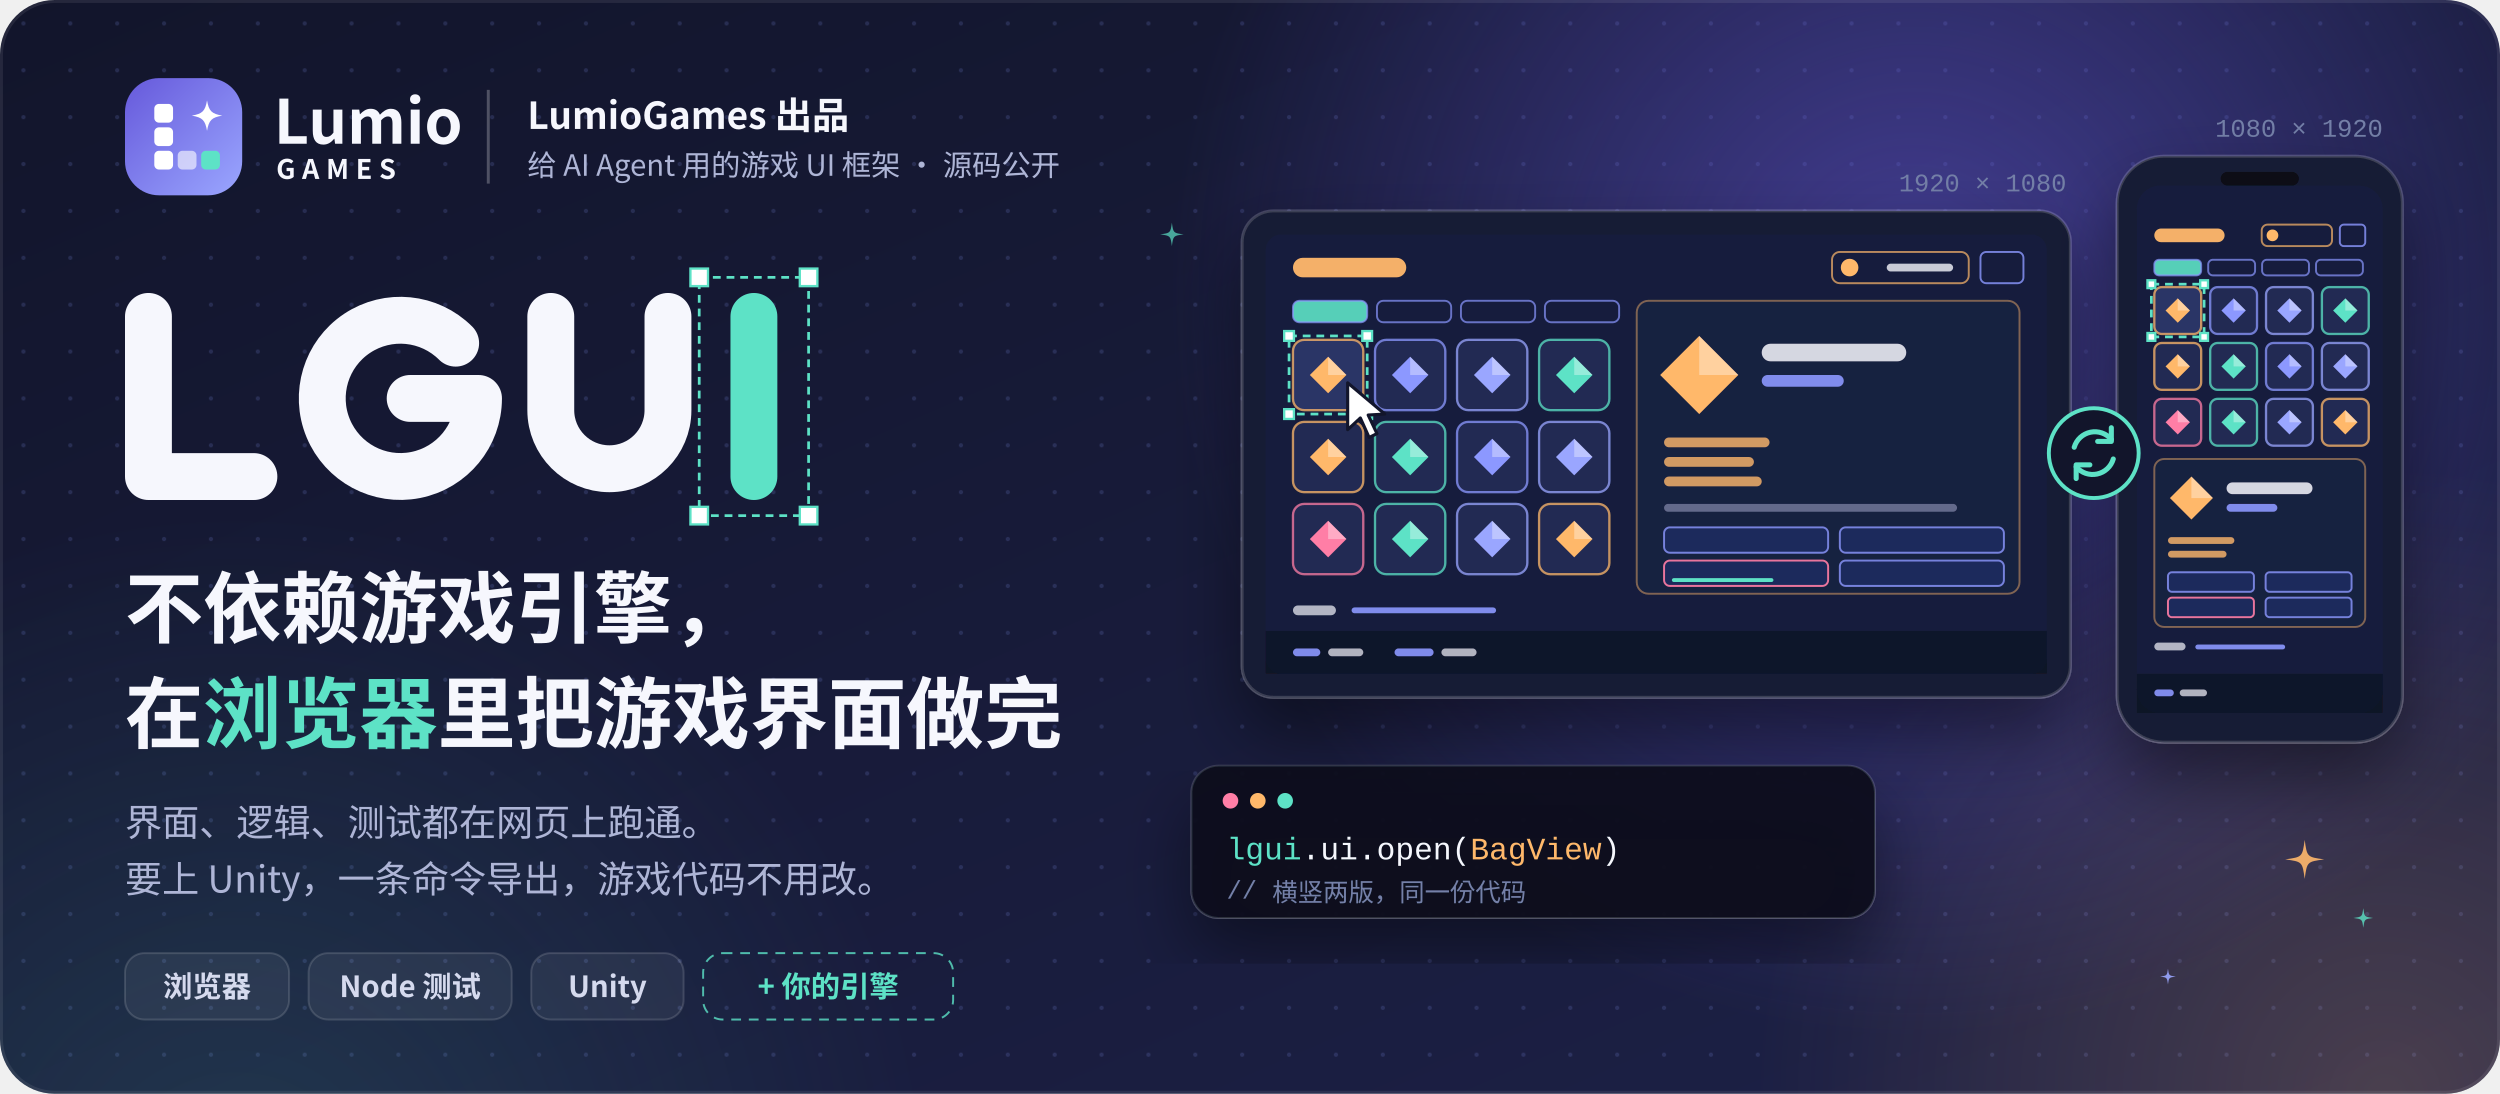
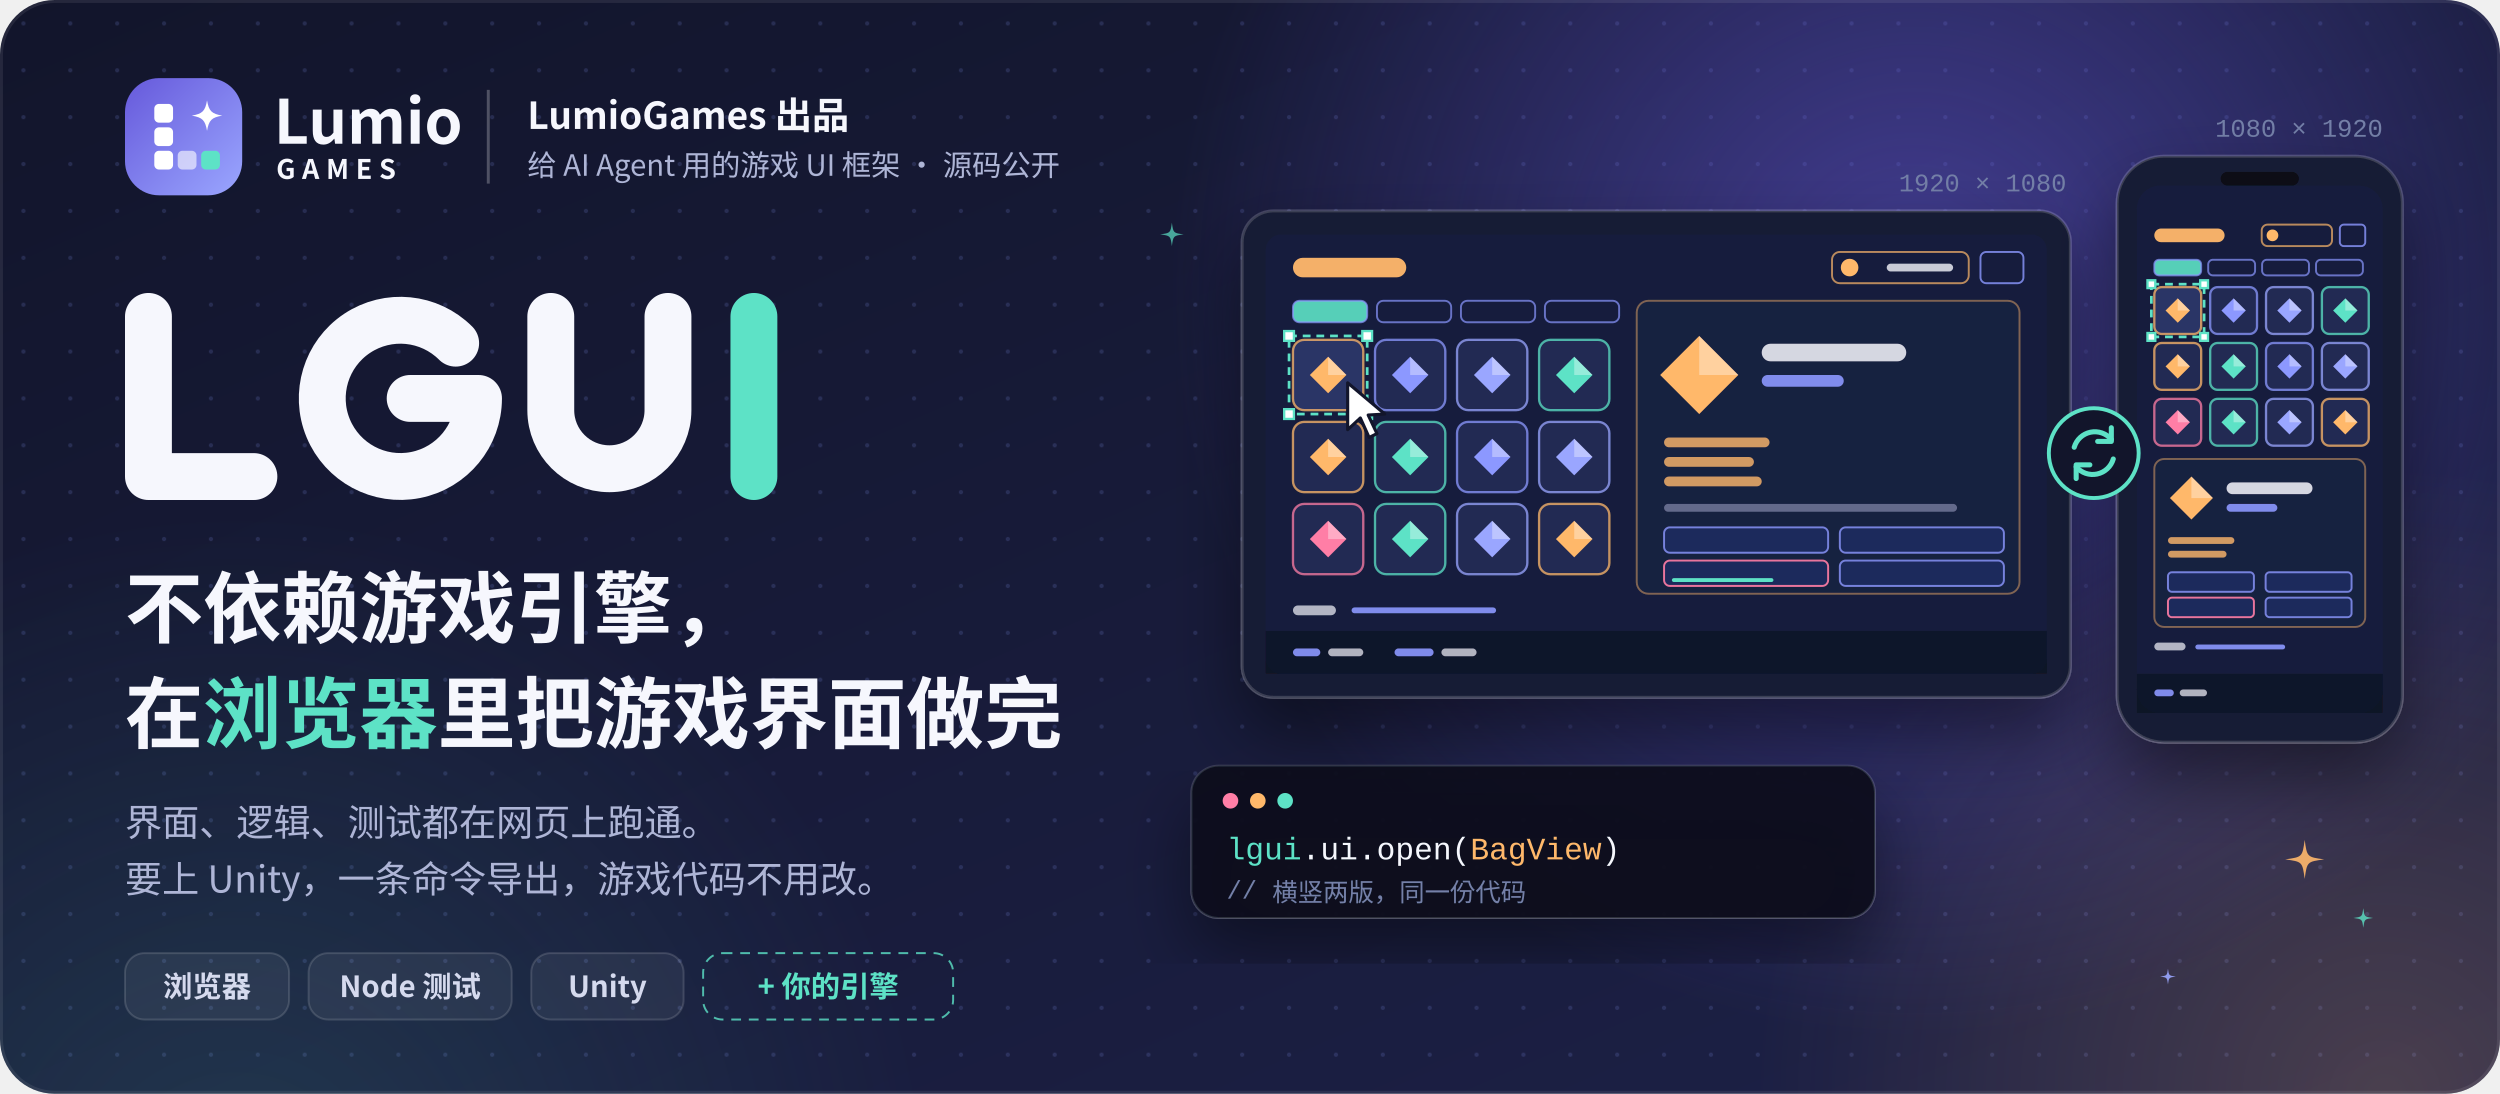
<svg xmlns="http://www.w3.org/2000/svg" viewBox="0 0 1280 560" width="1280" height="560" role="img" aria-label="LumioGames 出品 · LGUI：不依赖游戏引擎，在浏览器里把游戏界面做完 · lumio.games">
  <defs>
    <linearGradient id="bg" x1="0" y1="0" x2="1" y2="1">
      <stop offset="0" stop-color="#12152B" />
      <stop offset="1" stop-color="#1D2148" />
    </linearGradient>
    <radialGradient id="gTeal" cx=".5" cy=".5" r=".5">
      <stop offset="0" stop-color="#6659DB" stop-opacity=".55" />
      <stop offset="1" stop-color="#6659DB" stop-opacity="0" />
    </radialGradient>
    <radialGradient id="gAmber" cx=".5" cy=".5" r=".5">
      <stop offset="0" stop-color="#FFB86B" stop-opacity=".20" />
      <stop offset="1" stop-color="#FFB86B" stop-opacity="0" />
    </radialGradient>
    <radialGradient id="gViolet" cx=".5" cy=".5" r=".5">
      <stop offset="0" stop-color="#5DE2C6" stop-opacity=".14" />
      <stop offset="1" stop-color="#5DE2C6" stop-opacity="0" />
    </radialGradient>
    <pattern id="dots" width="24" height="24" patternUnits="userSpaceOnUse">
      <circle cx="12" cy="12" r="1.1" fill="#8CA0FF" fill-opacity=".16" />
    </pattern>
    <clipPath id="round">
      <rect width="1280" height="560" rx="28" />
    </clipPath>
    <filter id="shadow" x="-20%" y="-20%" width="140%" height="150%">
      <feDropShadow dx="0" dy="18" stdDeviation="18" flood-color="#000" flood-opacity=".45" />
    </filter>
  </defs>
  <g clip-path="url(#round)">
    <rect width="1280" height="560" fill="url(#bg)" />
    <rect width="1280" height="560" fill="url(#dots)" />
    <circle cx="980" cy="150" r="380" fill="url(#gTeal)" />
    <circle cx="1220" cy="560" r="320" fill="url(#gAmber)" />
    <circle cx="120" cy="620" r="360" fill="url(#gViolet)" />
    <g transform="translate(64 40) scale(0.6)">
      <defs>
        <linearGradient id="heroMark" x1="0" y1="0" x2="1" y2="1">
          <stop offset="0" stop-color="#6659db" />
          <stop offset="1" stop-color="#9aa6ff" />
        </linearGradient>
      </defs>
      <rect width="100" height="100" rx="29" fill="url(#heroMark)" />
      <rect x="25" y="22" width="16" height="16" rx="4" fill="#fff" />
      <rect x="25" y="42" width="16" height="16" rx="4" fill="#fff" />
      <rect x="25" y="62" width="16" height="16" rx="4" fill="#fff" />
      <rect x="45" y="62" width="16" height="16" rx="4" fill="#fff" fill-opacity=".6" />
      <rect x="65" y="62" width="16" height="16" rx="4" fill="#5de2c6" />
      <path d="M70 19C71.56 28.1 73.9 30.44 83 32C73.9 33.56 71.56 35.9 70 45C68.44 35.9 66.1 33.56 57 32C66.1 30.44 68.44 28.1 70 19Z" fill="#fff" />
    </g>
    <text x="140.2" y="73.6" font-family="-apple-system,BlinkMacSystemFont,'Segoe UI','PingFang SC','Microsoft YaHei','Noto Sans CJK SC',system-ui,sans-serif" font-size="31.2" font-weight="800" fill="#F6F7FD">Lumio</text>
    <text x="141.4" y="91.6" font-family="-apple-system,BlinkMacSystemFont,'Segoe UI','PingFang SC','Microsoft YaHei','Noto Sans CJK SC',system-ui,sans-serif" font-size="13.8" font-weight="700" letter-spacing="3.45" fill="#F6F7FD">GAMES</text>
    <path d="M250 46V94" stroke="#fff" stroke-opacity=".25" stroke-width="1.5" />
    <text font-family="-apple-system,BlinkMacSystemFont,'Segoe UI','PingFang SC','Microsoft YaHei','Noto Sans CJK SC',system-ui,sans-serif">
      <tspan x="270" y="66" font-size="19" font-weight="800" fill="#F6F7FD">LumioGames 出品</tspan>
      <tspan x="270" y="90" font-size="15" font-weight="500" fill="#AEB5D6">给 AI Agent 用的游戏 UI 框架 · 源码公开</tspan>
    </text>
    <g transform="translate(0 30)">
      <g fill="none" stroke-linecap="round" stroke-linejoin="round" stroke-width="24">
        <path d="M76 132V214H130" stroke="#F6F7FD" />
        <path d="M233.3 145.7A40 40 0 1 0 245 174H210" stroke="#F6F7FD" />
        <path d="M282 132V180A30 30 0 0 0 342 180V132" stroke="#F6F7FD" />
        <path d="M386 132V214" stroke="#5DE2C6" />
      </g>
-       <rect x="358" y="112" width="56" height="122" fill="none" stroke="#5DE2C6" stroke-width="1.4" stroke-dasharray="4 3" />
-       <rect x="353.5" y="107.5" width="9" height="9" fill="#fff" stroke="#5DE2C6" stroke-width="1.2" />
-       <rect x="409.5" y="107.5" width="9" height="9" fill="#fff" stroke="#5DE2C6" stroke-width="1.2" />
-       <rect x="353.5" y="229.5" width="9" height="9" fill="#fff" stroke="#5DE2C6" stroke-width="1.2" />
-       <rect x="409.5" y="229.5" width="9" height="9" fill="#fff" stroke="#5DE2C6" stroke-width="1.2" />
    </g>
    <text font-family="-apple-system,BlinkMacSystemFont,'Segoe UI','PingFang SC','Microsoft YaHei','Noto Sans CJK SC',system-ui,sans-serif" font-size="40" font-weight="800" fill="#F6F7FD">
      <tspan x="64" y="326">不依赖游戏引擎，</tspan>
      <tspan x="64" y="380">在<tspan fill="#5DE2C6">浏览器</tspan>里把游戏界面做完</tspan>
    </text>
    <text font-family="-apple-system,BlinkMacSystemFont,'Segoe UI','PingFang SC','Microsoft YaHei','Noto Sans CJK SC',system-ui,sans-serif" font-size="19" fill="#AEB5D6">
      <tspan x="64" y="428">界面、逻辑、测试都在网页上跑通。</tspan>
      <tspan x="64" y="457">要上 Unity，一条命令导出，游戏代码不用改。</tspan>
    </text>
    <rect x="64" y="488" width="84" height="34" rx="10" fill="#fff" fill-opacity="0.06" stroke="#fff" stroke-opacity="0.14" />
    <text x="106" y="510.5" text-anchor="middle" font-family="-apple-system,BlinkMacSystemFont,'Segoe UI','PingFang SC','Microsoft YaHei','Noto Sans CJK SC',system-ui,sans-serif" font-size="15" font-weight="600" fill="#D5DAEE">浏览器</text>
    <rect x="158" y="488" width="104" height="34" rx="10" fill="#fff" fill-opacity="0.06" stroke="#fff" stroke-opacity="0.14" />
    <text x="210" y="510.5" text-anchor="middle" font-family="-apple-system,BlinkMacSystemFont,'Segoe UI','PingFang SC','Microsoft YaHei','Noto Sans CJK SC',system-ui,sans-serif" font-size="15" font-weight="600" fill="#D5DAEE">Node 测试</text>
    <rect x="272" y="488" width="78" height="34" rx="10" fill="#fff" fill-opacity="0.06" stroke="#fff" stroke-opacity="0.14" />
    <text x="311" y="510.5" text-anchor="middle" font-family="-apple-system,BlinkMacSystemFont,'Segoe UI','PingFang SC','Microsoft YaHei','Noto Sans CJK SC',system-ui,sans-serif" font-size="15" font-weight="600" fill="#D5DAEE">Unity</text>
    <rect x="360" y="488" width="128" height="34" rx="10" fill="#fff" fill-opacity="0" stroke="#5DE2C6" stroke-opacity="0.8" stroke-dasharray="5 4" />
    <text x="424" y="510.5" text-anchor="middle" font-family="-apple-system,BlinkMacSystemFont,'Segoe UI','PingFang SC','Microsoft YaHei','Noto Sans CJK SC',system-ui,sans-serif" font-size="15" font-weight="600" fill="#5DE2C6">+ 你的引擎</text>
    <text x="1058" y="98" text-anchor="end" font-family="'SF Mono',Menlo,Consolas,'Liberation Mono',monospace" font-size="13" fill="#7480A8">1920 × 1080</text>
    <g filter="url(#shadow)">
      <rect x="636" y="108" width="424" height="249" rx="16" fill="#171C34" stroke="#fff" stroke-opacity=".16" stroke-width="1.5" />
      <g transform="translate(648 120)">
        <rect width="400" height="225" rx="8" fill="#131B3C" />
        <rect x="14" y="12" width="58" height="10" rx="5" fill="#FFB86B" opacity="0.95" />
        <rect x="290" y="9" width="70" height="16" rx="4" fill="none" stroke="#FFB86B" stroke-opacity=".7" />
        <circle cx="299" cy="17" r="4.5" fill="#FFB86B" />
        <rect x="318" y="15" width="34" height="4" rx="2" fill="#F6F7FD" opacity="0.8" />
        <rect x="366" y="9" width="22" height="16" rx="3" fill="none" stroke="#8C98FF" stroke-opacity=".8" />
        <rect x="14" y="34" width="38" height="11" rx="3.3" fill="#5DE2C6" fill-opacity="0.9" stroke="#8C98FF" stroke-opacity=".7" stroke-width="1" />
        <rect x="57" y="34" width="38" height="11" rx="3.3" fill="none" fill-opacity="0" stroke="#8C98FF" stroke-opacity=".7" stroke-width="1" />
        <rect x="100" y="34" width="38" height="11" rx="3.3" fill="none" fill-opacity="0" stroke="#8C98FF" stroke-opacity=".7" stroke-width="1" />
        <rect x="143" y="34" width="38" height="11" rx="3.3" fill="none" fill-opacity="0" stroke="#8C98FF" stroke-opacity=".7" stroke-width="1" />
        <rect x="14" y="54" width="36" height="36" rx="5.76" fill="#2A3466" stroke="#FFB86B" stroke-opacity=".75" stroke-width="1.2" />
        <path d="M32 62.64L41.36 72L32 81.36L22.64 72Z" fill="#FFB86B" />
        <path d="M32 62.64L41.36 72L32 72Z" fill="#fff" opacity=".35" />
        <rect x="56" y="54" width="36" height="36" rx="5.76" fill="#232A52" stroke="#8C98FF" stroke-opacity=".75" stroke-width="1.2" />
        <path d="M74 62.64L83.36 72L74 81.36L64.64 72Z" fill="#8C98FF" />
        <path d="M74 62.64L83.36 72L74 72Z" fill="#fff" opacity=".35" />
        <rect x="98" y="54" width="36" height="36" rx="5.76" fill="#232A52" stroke="#9AA6FF" stroke-opacity=".75" stroke-width="1.2" />
        <path d="M116 62.64L125.36 72L116 81.36L106.64 72Z" fill="#9AA6FF" />
        <path d="M116 62.64L125.36 72L116 72Z" fill="#fff" opacity=".35" />
        <rect x="140" y="54" width="36" height="36" rx="5.76" fill="#232A52" stroke="#5DE2C6" stroke-opacity=".75" stroke-width="1.2" />
        <path d="M158 62.64L167.36 72L158 81.36L148.64 72Z" fill="#5DE2C6" />
        <path d="M158 62.64L167.36 72L158 72Z" fill="#fff" opacity=".35" />
        <rect x="14" y="96" width="36" height="36" rx="5.76" fill="#232A52" stroke="#FFB86B" stroke-opacity=".75" stroke-width="1.2" />
        <path d="M32 104.64L41.36 114L32 123.36L22.64 114Z" fill="#FFB86B" />
        <path d="M32 104.64L41.36 114L32 114Z" fill="#fff" opacity=".35" />
        <rect x="56" y="96" width="36" height="36" rx="5.76" fill="#232A52" stroke="#5DE2C6" stroke-opacity=".75" stroke-width="1.2" />
        <path d="M74 104.64L83.36 114L74 123.36L64.64 114Z" fill="#5DE2C6" />
        <path d="M74 104.64L83.36 114L74 114Z" fill="#fff" opacity=".35" />
        <rect x="98" y="96" width="36" height="36" rx="5.76" fill="#232A52" stroke="#8C98FF" stroke-opacity=".75" stroke-width="1.2" />
        <path d="M116 104.64L125.36 114L116 123.36L106.64 114Z" fill="#8C98FF" />
        <path d="M116 104.64L125.36 114L116 114Z" fill="#fff" opacity=".35" />
        <rect x="140" y="96" width="36" height="36" rx="5.76" fill="#232A52" stroke="#9AA6FF" stroke-opacity=".75" stroke-width="1.2" />
        <path d="M158 104.64L167.36 114L158 123.36L148.64 114Z" fill="#9AA6FF" />
        <path d="M158 104.64L167.36 114L158 114Z" fill="#fff" opacity=".35" />
        <rect x="14" y="138" width="36" height="36" rx="5.76" fill="#232A52" stroke="#FF7EA6" stroke-opacity=".75" stroke-width="1.2" />
        <path d="M32 146.64L41.36 156L32 165.36L22.64 156Z" fill="#FF7EA6" />
        <path d="M32 146.64L41.36 156L32 156Z" fill="#fff" opacity=".35" />
        <rect x="56" y="138" width="36" height="36" rx="5.76" fill="#232A52" stroke="#5DE2C6" stroke-opacity=".75" stroke-width="1.2" />
        <path d="M74 146.64L83.36 156L74 165.36L64.64 156Z" fill="#5DE2C6" />
        <path d="M74 146.64L83.36 156L74 156Z" fill="#fff" opacity=".35" />
        <rect x="98" y="138" width="36" height="36" rx="5.76" fill="#232A52" stroke="#9AA6FF" stroke-opacity=".75" stroke-width="1.2" />
        <path d="M116 146.64L125.36 156L116 165.36L106.64 156Z" fill="#9AA6FF" />
        <path d="M116 146.64L125.36 156L116 156Z" fill="#fff" opacity=".35" />
        <rect x="140" y="138" width="36" height="36" rx="5.76" fill="#232A52" stroke="#FFB86B" stroke-opacity=".75" stroke-width="1.2" />
        <path d="M158 146.64L167.36 156L158 165.36L148.64 156Z" fill="#FFB86B" />
        <path d="M158 146.64L167.36 156L158 156Z" fill="#fff" opacity=".35" />
        <rect x="12" y="52" width="40" height="40" fill="none" stroke="#5DE2C6" stroke-width="1.4" stroke-dasharray="4 3" />
        <rect x="9.5" y="49.5" width="5" height="5" fill="#fff" stroke="#5DE2C6" stroke-width="1.2" />
        <rect x="49.5" y="49.5" width="5" height="5" fill="#fff" stroke="#5DE2C6" stroke-width="1.2" />
        <rect x="9.5" y="89.5" width="5" height="5" fill="#fff" stroke="#5DE2C6" stroke-width="1.2" />
        <rect x="49.5" y="89.5" width="5" height="5" fill="#fff" stroke="#5DE2C6" stroke-width="1.2" />
        <rect x="190" y="34" width="196" height="150" rx="6" fill="#fff" fill-opacity=".03" stroke="#FFB86B" stroke-opacity=".45" />
        <path d="M222 52L242 72L222 92L202 72Z" fill="#FFB86B" />
        <path d="M222 52L242 72L222 72Z" fill="#fff" opacity=".35" />
        <rect x="254" y="56" width="74" height="9" rx="4.5" fill="#F6F7FD" opacity="0.85" />
        <rect x="254" y="72" width="42" height="6" rx="3" fill="#8C98FF" opacity="0.9" />
        <rect x="204" y="104" width="54" height="5" rx="2.5" fill="#FFB86B" opacity="0.8" />
        <rect x="204" y="114" width="46" height="5" rx="2.5" fill="#FFB86B" opacity="0.8" />
        <rect x="204" y="124" width="50" height="5" rx="2.5" fill="#FFB86B" opacity="0.8" />
        <rect x="204" y="138" width="150" height="4" rx="2" fill="#AEB5D6" opacity="0.5" />
        <rect x="204" y="150" width="84" height="13" rx="3" fill="#1D2A5C" stroke="#8C98FF" stroke-opacity=".8" />
        <rect x="294" y="150" width="84" height="13" rx="3" fill="#1D2A5C" stroke="#8C98FF" stroke-opacity=".8" />
        <rect x="204" y="167" width="84" height="13" rx="3" fill="#1D2A5C" stroke="#FF7EA6" stroke-opacity=".9" />
        <rect x="208" y="176" width="52" height="2" rx="1" fill="#5DE2C6" opacity="1" />
        <rect x="294" y="167" width="84" height="13" rx="3" fill="#1D2A5C" stroke="#8C98FF" stroke-opacity=".8" />
        <rect x="14" y="190" width="22" height="5" rx="2.5" fill="#F6F7FD" opacity="0.7" />
        <rect x="44" y="191" width="74" height="3" rx="1.5" fill="#8C98FF" opacity="0.9" />
        <rect x="0" y="203" width="400" height="22" fill="#000" opacity=".28" />
        <rect x="14" y="212" width="14" height="4" rx="2" fill="#8C98FF" opacity="0.9" />
        <rect x="32" y="212" width="18" height="4" rx="2" fill="#F6F7FD" opacity="0.7" />
        <rect x="66" y="212" width="20" height="4" rx="2" fill="#8C98FF" opacity="0.9" />
        <rect x="90" y="212" width="18" height="4" rx="2" fill="#F6F7FD" opacity="0.7" />
      </g>
    </g>
    <text x="1220" y="70" text-anchor="end" font-family="'SF Mono',Menlo,Consolas,'Liberation Mono',monospace" font-size="13" fill="#7480A8">1080 × 1920</text>
    <g filter="url(#shadow)">
      <rect x="1084" y="80" width="146" height="300" rx="24" fill="#171C34" stroke="#fff" stroke-opacity=".16" stroke-width="1.5" />
      <g transform="translate(1094 95)">
        <rect width="126" height="270" rx="12" fill="#131B3C" />
        <rect x="9" y="22" width="36" height="7" rx="3.5" fill="#FFB86B" opacity="0.95" />
        <rect x="64" y="20" width="36" height="11" rx="3" fill="none" stroke="#FFB86B" stroke-opacity=".7" />
        <circle cx="69.5" cy="25.5" r="3" fill="#FFB86B" />
        <rect x="104" y="20" width="13" height="11" rx="2" fill="none" stroke="#8C98FF" stroke-opacity=".8" />
        <rect x="9" y="38" width="24" height="8" rx="2.4" fill="#5DE2C6" fill-opacity="0.9" stroke="#8C98FF" stroke-opacity=".7" stroke-width="1" />
        <rect x="36.6" y="38" width="24" height="8" rx="2.4" fill="none" fill-opacity="0" stroke="#8C98FF" stroke-opacity=".7" stroke-width="1" />
        <rect x="64.2" y="38" width="24" height="8" rx="2.4" fill="none" fill-opacity="0" stroke="#8C98FF" stroke-opacity=".7" stroke-width="1" />
        <rect x="91.8" y="38" width="24" height="8" rx="2.4" fill="none" fill-opacity="0" stroke="#8C98FF" stroke-opacity=".7" stroke-width="1" />
        <rect x="9" y="52" width="24" height="24" rx="3.84" fill="#2A3466" stroke="#FFB86B" stroke-opacity=".75" stroke-width="1.2" />
        <path d="M21 57.76L27.24 64L21 70.24L14.76 64Z" fill="#FFB86B" />
        <path d="M21 57.76L27.24 64L21 64Z" fill="#fff" opacity=".35" />
        <rect x="37.6" y="52" width="24" height="24" rx="3.84" fill="#232A52" stroke="#8C98FF" stroke-opacity=".75" stroke-width="1.2" />
        <path d="M49.6 57.76L55.84 64L49.6 70.24L43.36 64Z" fill="#8C98FF" />
        <path d="M49.6 57.76L55.84 64L49.6 64Z" fill="#fff" opacity=".35" />
        <rect x="66.2" y="52" width="24" height="24" rx="3.84" fill="#232A52" stroke="#9AA6FF" stroke-opacity=".75" stroke-width="1.2" />
        <path d="M78.2 57.76L84.44 64L78.2 70.24L71.96 64Z" fill="#9AA6FF" />
        <path d="M78.2 57.76L84.44 64L78.2 64Z" fill="#fff" opacity=".35" />
        <rect x="94.8" y="52" width="24" height="24" rx="3.84" fill="#232A52" stroke="#5DE2C6" stroke-opacity=".75" stroke-width="1.2" />
        <path d="M106.8 57.76L113.04 64L106.8 70.24L100.56 64Z" fill="#5DE2C6" />
        <path d="M106.8 57.76L113.04 64L106.8 64Z" fill="#fff" opacity=".35" />
        <rect x="9" y="80.6" width="24" height="24" rx="3.84" fill="#232A52" stroke="#FFB86B" stroke-opacity=".75" stroke-width="1.2" />
        <path d="M21 86.36L27.24 92.6L21 98.84L14.76 92.6Z" fill="#FFB86B" />
        <path d="M21 86.36L27.24 92.6L21 92.6Z" fill="#fff" opacity=".35" />
        <rect x="37.6" y="80.6" width="24" height="24" rx="3.84" fill="#232A52" stroke="#5DE2C6" stroke-opacity=".75" stroke-width="1.2" />
        <path d="M49.6 86.36L55.84 92.6L49.6 98.84L43.36 92.6Z" fill="#5DE2C6" />
        <path d="M49.6 86.36L55.84 92.6L49.6 92.6Z" fill="#fff" opacity=".35" />
        <rect x="66.2" y="80.6" width="24" height="24" rx="3.84" fill="#232A52" stroke="#8C98FF" stroke-opacity=".75" stroke-width="1.2" />
        <path d="M78.2 86.36L84.44 92.6L78.2 98.84L71.96 92.6Z" fill="#8C98FF" />
        <path d="M78.2 86.36L84.44 92.6L78.2 92.6Z" fill="#fff" opacity=".35" />
        <rect x="94.8" y="80.6" width="24" height="24" rx="3.84" fill="#232A52" stroke="#9AA6FF" stroke-opacity=".75" stroke-width="1.2" />
        <path d="M106.8 86.36L113.04 92.6L106.8 98.84L100.56 92.6Z" fill="#9AA6FF" />
        <path d="M106.8 86.36L113.04 92.6L106.8 92.6Z" fill="#fff" opacity=".35" />
        <rect x="9" y="109.2" width="24" height="24" rx="3.84" fill="#232A52" stroke="#FF7EA6" stroke-opacity=".75" stroke-width="1.2" />
        <path d="M21 114.96L27.24 121.2L21 127.44L14.76 121.2Z" fill="#FF7EA6" />
        <path d="M21 114.96L27.24 121.2L21 121.2Z" fill="#fff" opacity=".35" />
        <rect x="37.6" y="109.2" width="24" height="24" rx="3.84" fill="#232A52" stroke="#5DE2C6" stroke-opacity=".75" stroke-width="1.2" />
        <path d="M49.6 114.96L55.84 121.2L49.6 127.44L43.36 121.2Z" fill="#5DE2C6" />
        <path d="M49.6 114.96L55.84 121.2L49.6 121.2Z" fill="#fff" opacity=".35" />
        <rect x="66.2" y="109.2" width="24" height="24" rx="3.84" fill="#232A52" stroke="#9AA6FF" stroke-opacity=".75" stroke-width="1.2" />
        <path d="M78.2 114.96L84.44 121.2L78.2 127.44L71.96 121.2Z" fill="#9AA6FF" />
        <path d="M78.2 114.96L84.44 121.2L78.2 121.2Z" fill="#fff" opacity=".35" />
        <rect x="94.8" y="109.2" width="24" height="24" rx="3.84" fill="#232A52" stroke="#FFB86B" stroke-opacity=".75" stroke-width="1.2" />
        <path d="M106.8 114.96L113.04 121.2L106.8 127.44L100.56 121.2Z" fill="#FFB86B" />
        <path d="M106.8 114.96L113.04 121.2L106.8 121.2Z" fill="#fff" opacity=".35" />
        <rect x="7.5" y="50.5" width="27" height="27" fill="none" stroke="#5DE2C6" stroke-width="1.4" stroke-dasharray="4 3" />
        <rect x="5.5" y="48.5" width="4" height="4" fill="#fff" stroke="#5DE2C6" stroke-width="1.2" />
        <rect x="32.5" y="48.5" width="4" height="4" fill="#fff" stroke="#5DE2C6" stroke-width="1.2" />
        <rect x="5.5" y="75.5" width="4" height="4" fill="#fff" stroke="#5DE2C6" stroke-width="1.2" />
        <rect x="32.5" y="75.5" width="4" height="4" fill="#fff" stroke="#5DE2C6" stroke-width="1.2" />
        <rect x="9" y="140" width="108" height="86" rx="5" fill="#fff" fill-opacity=".03" stroke="#FFB86B" stroke-opacity=".45" />
        <path d="M28 149L39 160L28 171L17 160Z" fill="#FFB86B" />
        <path d="M28 149L39 160L28 160Z" fill="#fff" opacity=".35" />
        <rect x="46" y="152" width="44" height="6" rx="3" fill="#F6F7FD" opacity="0.85" />
        <rect x="46" y="163" width="26" height="4" rx="2" fill="#8C98FF" opacity="0.9" />
        <rect x="16" y="180" width="34" height="3.5" rx="1.75" fill="#FFB86B" opacity="0.8" />
        <rect x="16" y="187" width="30" height="3.5" rx="1.75" fill="#FFB86B" opacity="0.8" />
        <rect x="16" y="198" width="44" height="10" rx="2" fill="#1D2A5C" stroke="#8C98FF" stroke-opacity=".8" />
        <rect x="66" y="198" width="44" height="10" rx="2" fill="#1D2A5C" stroke="#8C98FF" stroke-opacity=".8" />
        <rect x="16" y="211" width="44" height="10" rx="2" fill="#1D2A5C" stroke="#FF7EA6" stroke-opacity=".9" />
        <rect x="66" y="211" width="44" height="10" rx="2" fill="#1D2A5C" stroke="#8C98FF" stroke-opacity=".8" />
        <rect x="9" y="234" width="16" height="4" rx="2" fill="#F6F7FD" opacity="0.7" />
        <rect x="30" y="235" width="46" height="2.5" rx="1.25" fill="#8C98FF" opacity="0.9" />
        <rect x="0" y="250" width="126" height="20" fill="#000" opacity=".28" />
        <rect x="9" y="258" width="10" height="3.5" rx="1.75" fill="#8C98FF" opacity="0.9" />
        <rect x="22" y="258" width="14" height="3.5" rx="1.75" fill="#F6F7FD" opacity="0.7" />
      </g>
      <rect x="1137" y="88" width="40" height="7" rx="3.5" fill="#000" opacity=".6" />
    </g>
    <g transform="translate(1072 232)">
      <circle r="23" fill="#12152B" stroke="#5DE2C6" stroke-width="2" />
      <path d="M-10 -3A11 11 0 0 1 9 -7M10 3A11 11 0 0 1 -9 7" fill="none" stroke="#5DE2C6" stroke-width="2.6" stroke-linecap="round" />
      <path d="M9 -13V-6H2M-9 13V6H-2" fill="none" stroke="#5DE2C6" stroke-width="2.6" stroke-linecap="round" stroke-linejoin="round" />
    </g>
    <path d="M690 196l0 24 6.5-6 4.5 10 4-2-4.5-9.5 8.5-.5z" fill="#fff" stroke="#12152B" stroke-width="1.6" stroke-linejoin="round" />
    <g filter="url(#shadow)">
      <rect x="610" y="392" width="350" height="78" rx="14" fill="#0A0F1E" fill-opacity=".94" stroke="#fff" stroke-opacity=".14" />
      <circle cx="630" cy="410" r="4" fill="#FF7EA6" />
      <circle cx="644" cy="410" r="4" fill="#FFB86B" />
      <circle cx="658" cy="410" r="4" fill="#5DE2C6" />
      <text font-family="'SF Mono',Menlo,Consolas,'Liberation Mono',monospace" font-size="16" fill="#F6F7FD">
        <tspan x="628" y="440">
          <tspan fill="#5DE2C6">lgui</tspan>.ui.open(<tspan fill="#FFB86B">BagView</tspan>)</tspan>
        <tspan x="628" y="460" font-size="13" fill="#7480A8">// 横竖两版，同一份代码</tspan>
      </text>
    </g>
    <path d="M1180 430C1181.2 438.8 1181.2 438.8 1190 440C1181.2 441.2 1181.2 441.2 1180 450C1178.8 441.2 1178.8 441.2 1170 440C1178.8 438.8 1178.8 438.8 1180 430Z" fill="#FFB86B" opacity="0.9" />
    <path d="M1210 465C1210.6 469.4 1210.6 469.4 1215 470C1210.6 470.6 1210.6 470.6 1210 475C1209.4 470.6 1209.4 470.6 1205 470C1209.4 469.4 1209.4 469.4 1210 465Z" fill="#5DE2C6" opacity="0.8" />
    <path d="M600 114C600.72 119.28 600.72 119.28 606 120C600.72 120.72 600.72 120.72 600 126C599.28 120.72 599.28 120.72 594 120C599.28 119.28 599.28 119.28 600 114Z" fill="#5DE2C6" opacity="0.7" />
    <path d="M1110 496C1110.48 499.52 1110.48 499.52 1114 500C1110.48 500.48 1110.48 500.48 1110 504C1109.52 500.48 1109.52 500.48 1106 500C1109.52 499.52 1109.52 499.52 1110 496Z" fill="#9AA6FF" opacity="0.9" />
  </g>
  <rect x=".75" y=".75" width="1278.5" height="558.5" rx="27.5" fill="none" stroke="#fff" stroke-opacity=".08" stroke-width="1.5" />
</svg>
